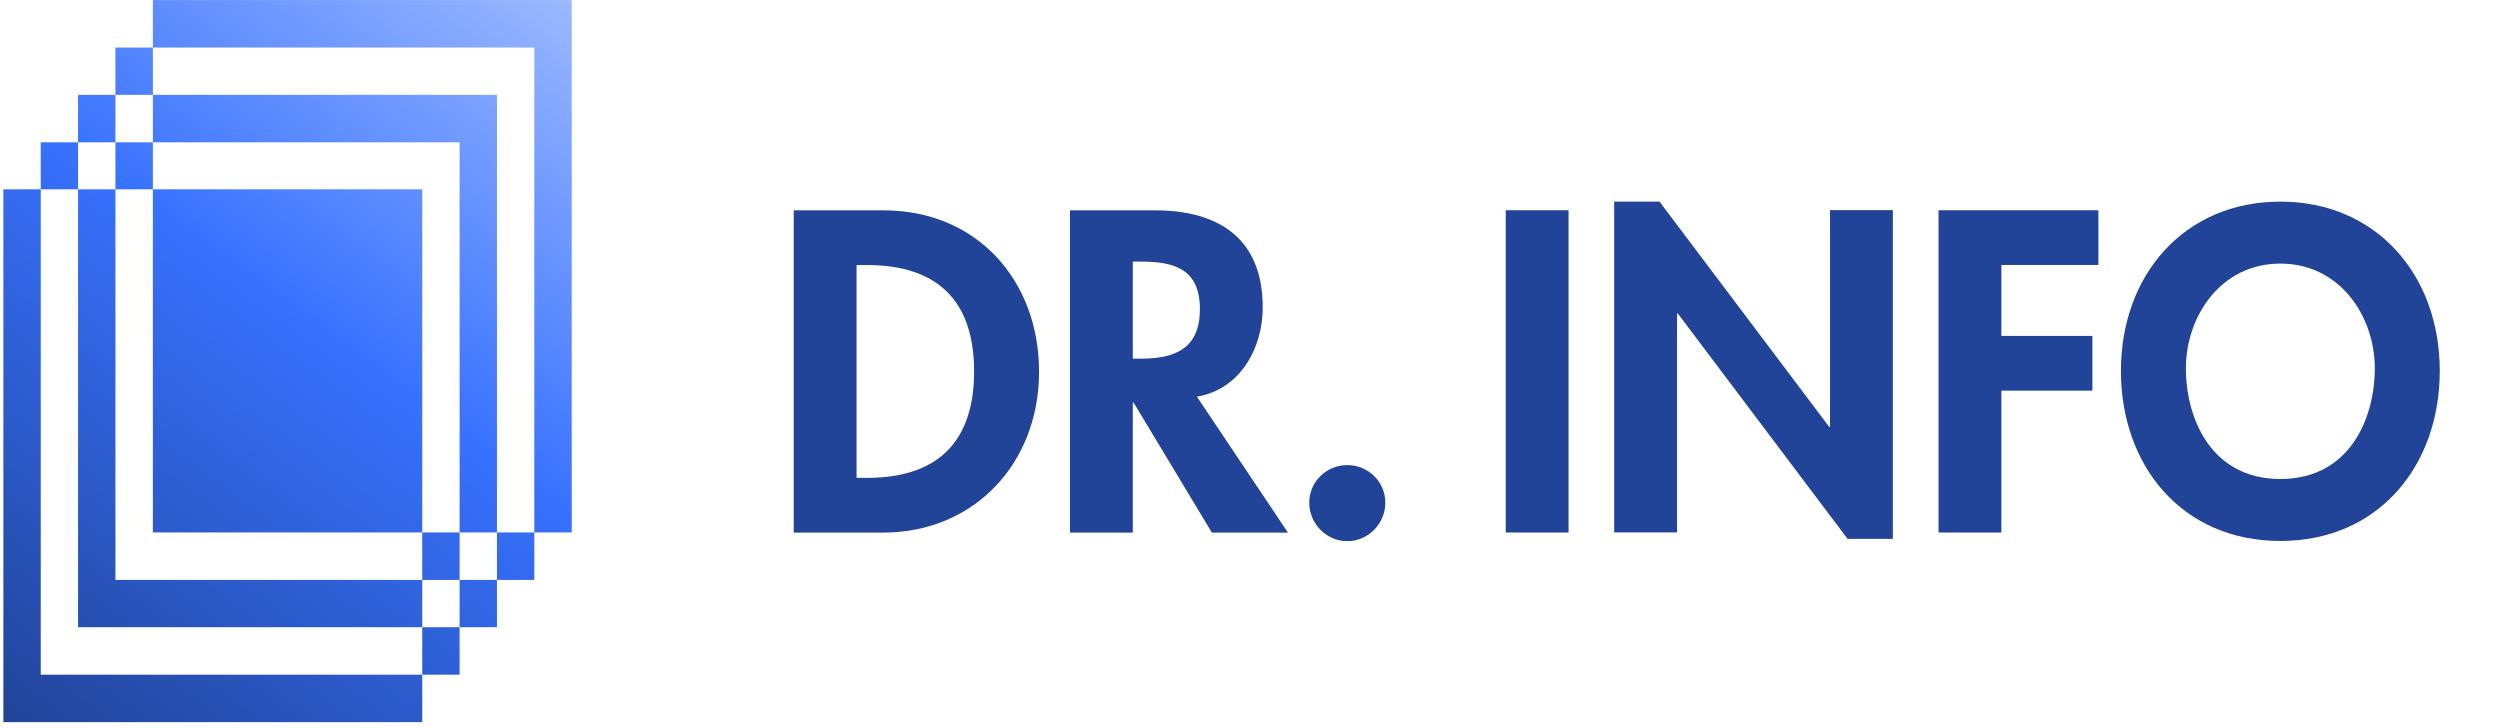
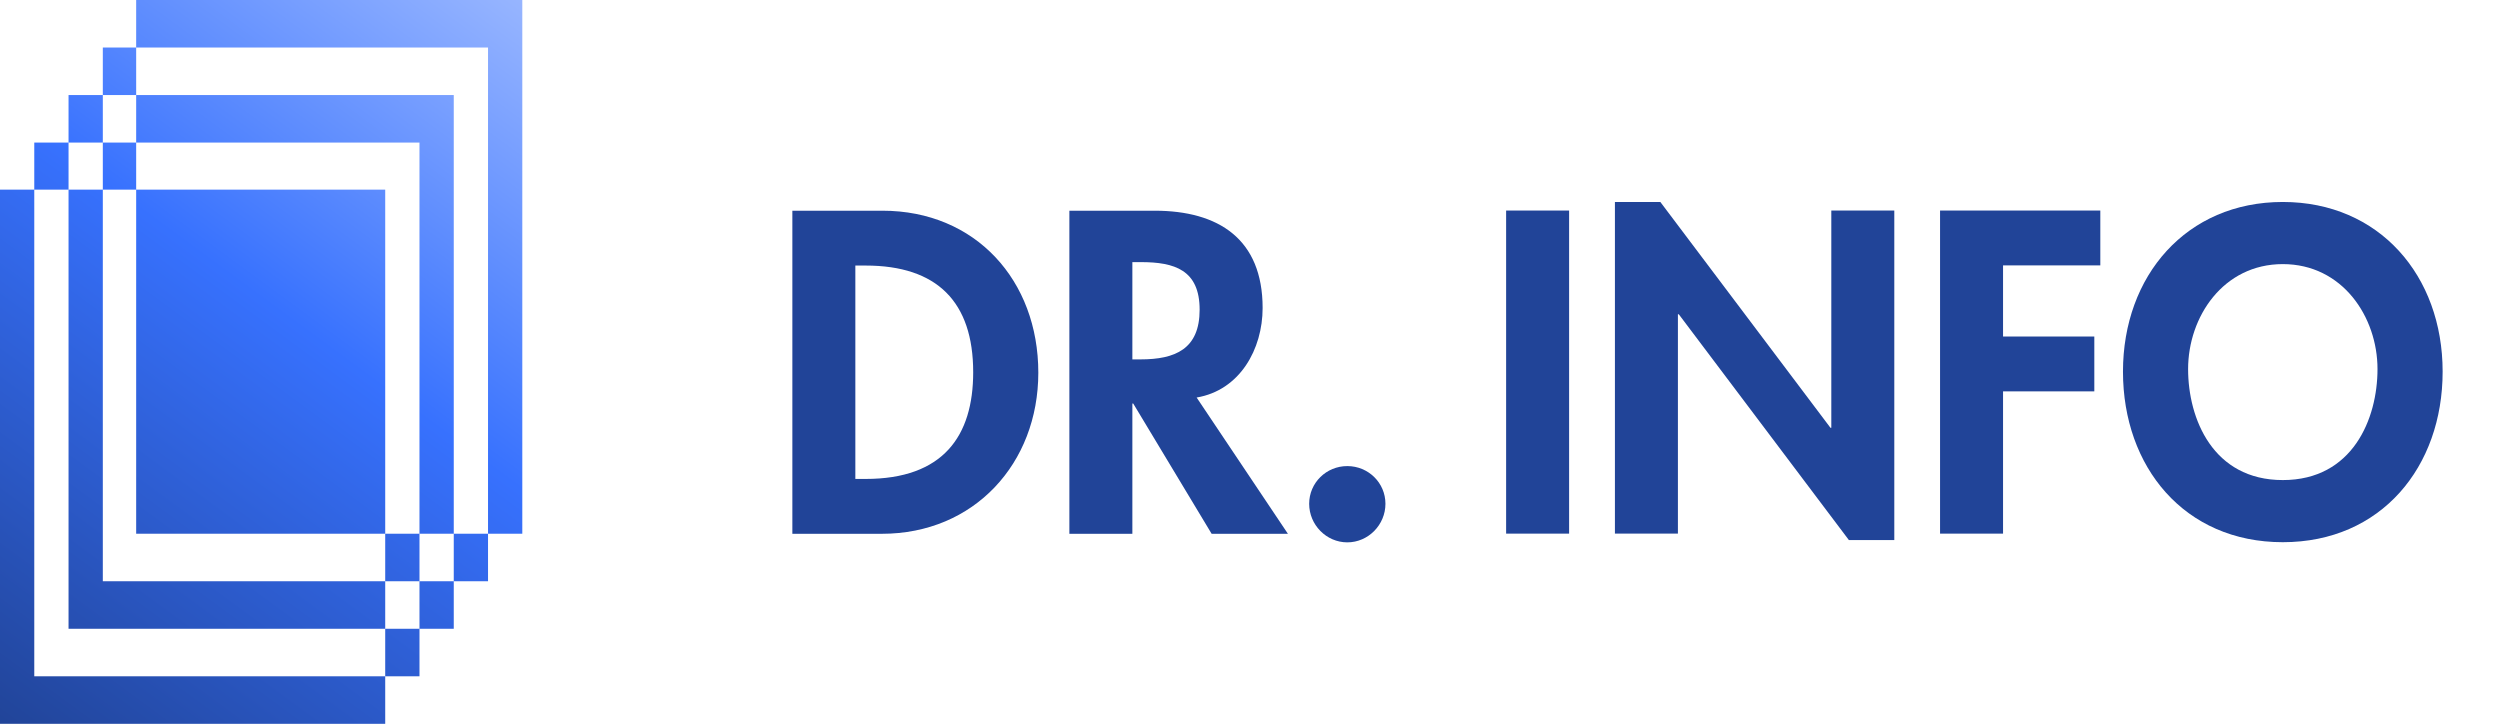
- <svg xmlns="http://www.w3.org/2000/svg" width="251" height="73" viewBox="0 0 251 73" fill="none">
-   <path d="M4.089 19.008V67.738H42.394V72.503H0.339V19.008H4.089ZM46.144 62.973V67.738H42.394V62.973H46.144ZM11.589 19.008V58.223H42.394V62.973H7.839V19.008H11.589ZM49.894 62.973H46.144V58.223H49.894V62.973ZM53.644 58.223H49.894V53.457H53.644V58.223ZM46.144 53.457V58.223H42.394V53.457H46.144ZM42.394 19.008V53.457H15.347V19.008H42.394ZM49.894 53.457H46.144V14.289H15.347V9.523H49.894V53.457ZM57.401 53.457H53.644V4.773H15.347V0.008H57.401V53.457ZM15.347 19.008H11.589V14.289H15.347V19.008ZM7.839 19.008H4.089V14.289H7.839V19.008ZM11.589 14.289H7.839V9.523H11.589V14.289ZM15.347 9.523H11.589V4.773H15.347V9.523Z" fill="url(#paint0_linear_2543_31270)" />
-   <path d="M135.267 46.695C137.37 46.695 139.086 48.369 139.086 50.471C139.086 52.574 137.37 54.334 135.267 54.334C133.165 54.334 131.448 52.574 131.448 50.471C131.448 48.369 133.165 46.695 135.267 46.695Z" fill="#214498" />
-   <path d="M120.169 39.826L129.309 53.472H121.671L113.819 40.427H113.733V53.472H107.425V21.117H115.964C122.358 21.117 126.778 23.949 126.778 30.858C126.778 34.977 124.503 39.097 120.169 39.826ZM113.733 26.267V36.007H114.548C118.024 36.007 120.47 34.977 120.47 31.03C120.47 27.039 117.938 26.267 114.591 26.267H113.733Z" fill="#214498" />
-   <path d="M79.69 53.472V21.117H88.702C98.056 21.117 104.321 28.112 104.321 37.337C104.321 46.435 97.885 53.472 88.659 53.472H79.69ZM85.998 26.61V47.979H87.028C94.795 47.979 97.799 43.688 97.799 37.295C97.799 30.257 94.194 26.61 87.028 26.61H85.998Z" fill="#214498" />
-   <path d="M244.952 37.235C244.952 46.761 238.816 54.313 228.946 54.313C219.077 54.313 212.94 46.761 212.94 37.235C212.94 27.623 219.291 20.242 228.946 20.242C238.601 20.242 244.952 27.623 244.952 37.235ZM238.43 36.977C238.43 31.742 234.911 26.464 228.946 26.464C222.982 26.464 219.463 31.742 219.463 36.977C219.463 41.955 221.952 48.091 228.946 48.091C235.941 48.091 238.43 41.955 238.43 36.977Z" fill="#214498" />
-   <path d="M210.677 26.602H200.936V33.725H210.076V39.218H200.936V53.464H194.628V21.109H210.677V26.602Z" fill="#214498" />
-   <path d="M162.065 53.455V20.242H166.614L183.65 42.856H183.735V21.1H190.043V54.099H185.495L168.459 31.485H168.373V53.455H162.065Z" fill="#214498" />
-   <path d="M157.483 21.109V53.464H151.175V21.109H157.483Z" fill="#214498" />
+ <svg xmlns="http://www.w3.org/2000/svg" width="5471" height="1584" viewBox="0 0 5471 1584" fill="none">
+   <path d="M75 415V1480H843V1584H0V415H75ZM918 1376V1480H843V1376H918ZM225 415V1272H843V1376H150V415H225ZM993 1376H918V1272H993V1376ZM1068 1272H993V1168H1068V1272ZM918 1168V1272H843V1168H918ZM843 415V1168H298V415H843ZM993 1168H918V312H298V208H993V1168ZM1143 1168H1068V104H298V0H1143V1168ZM298 415H225V312H298V415ZM150 415H75V312H150V415ZM225 312H150V208H225V312ZM298 208H225V104H298V208Z" fill="url(#paint0_linear_2221_19099)" />
+   <path d="M2948.44 1019.98C2994.39 1019.98 3031.9 1056.56 3031.9 1102.5C3031.9 1148.45 2994.39 1186.9 2948.44 1186.9C2902.49 1186.9 2864.98 1148.45 2864.98 1102.5C2864.98 1056.56 2902.49 1019.98 2948.44 1019.98Z" fill="#214498" />
+   <path d="M2618.72 869.946L2818.45 1168.14H2651.54L2479.94 883.074H2478.06V1168.14H2340.22V461.102H2526.82C2666.54 461.102 2763.13 522.991 2763.13 673.963C2763.13 763.984 2713.43 854.005 2618.72 869.946ZM2478.06 573.628V786.489H2495.88C2571.83 786.489 2625.28 763.984 2625.28 677.714C2625.28 590.506 2569.96 573.628 2496.82 573.628H2478.06Z" fill="#214498" />
+   <path d="M1734 1168.14V461.102H1930.92C2135.34 461.102 2272.25 613.949 2272.25 815.559C2272.25 1014.35 2131.59 1168.14 1929.98 1168.14H1734ZM1871.84 581.129V1048.11H1894.35C2064.08 1048.11 2129.72 954.341 2129.72 814.621C2129.72 660.835 2050.95 581.129 1894.35 581.129H1871.84Z" fill="#214498" />
+   <path d="M5345.46 813.336C5345.46 1021.51 5211.37 1186.55 4995.69 1186.55C4780.02 1186.55 4645.92 1021.51 4645.92 813.336C4645.92 603.287 4784.7 442 4995.69 442C5206.68 442 5345.46 603.287 5345.46 813.336ZM5202.93 807.71C5202.93 693.308 5126.03 577.969 4995.69 577.969C4865.35 577.969 4788.45 693.308 4788.45 807.71C4788.45 916.485 4842.84 1050.58 4995.69 1050.58C5148.54 1050.58 5202.93 916.485 5202.93 807.71Z" fill="#214498" />
+   <path d="M4596.33 580.778H4383.47V736.439H4583.2V856.467H4383.47V1167.79H4245.62V460.75H4596.33V580.778Z" fill="#214498" />
+   <path d="M3534.09 1167.79V442H3633.49L4005.77 936.177H4007.64V460.754H4145.49V1181.86H4046.09L3673.81 687.682H3671.94V1167.79H3534.09Z" fill="#214498" />
+   <path d="M3433.84 460.75V1167.79H3296V460.75H3433.84Z" fill="#214498" />
  <defs>
-     <linearGradient id="paint0_linear_2543_31270" x1="55.891" y1="-0.633" x2="1.79" y2="73.049" gradientUnits="userSpaceOnUse">
+     <linearGradient id="paint0_linear_2221_19099" x1="1184" y1="-14" x2="1.95" y2="1596.12" gradientUnits="userSpaceOnUse">
      <stop stop-color="#9BB8FF" />
      <stop offset="0.451" stop-color="#3771FE" />
      <stop offset="1" stop-color="#214498" />
    </linearGradient>
  </defs>
</svg>
